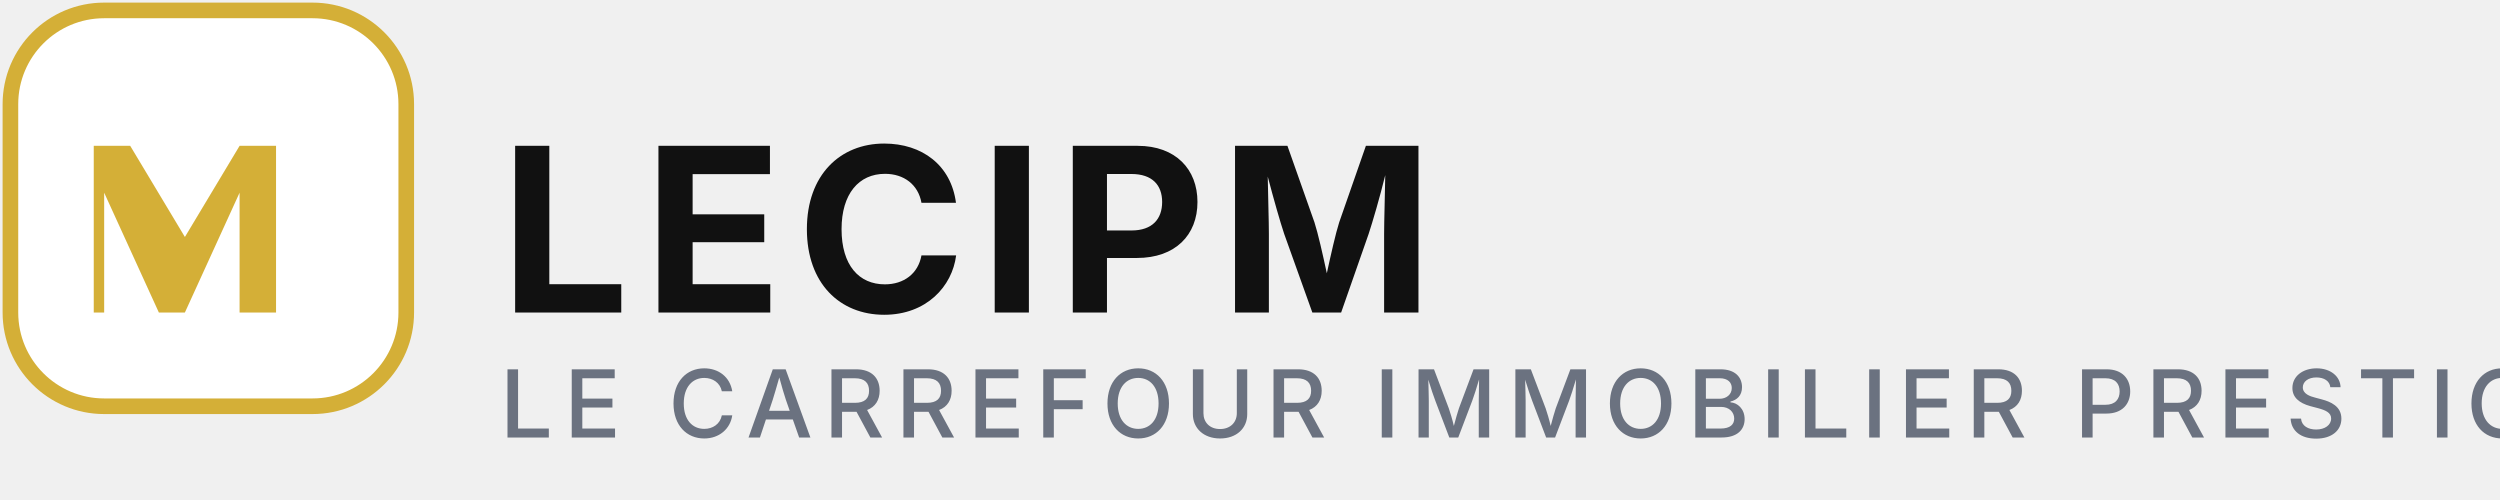
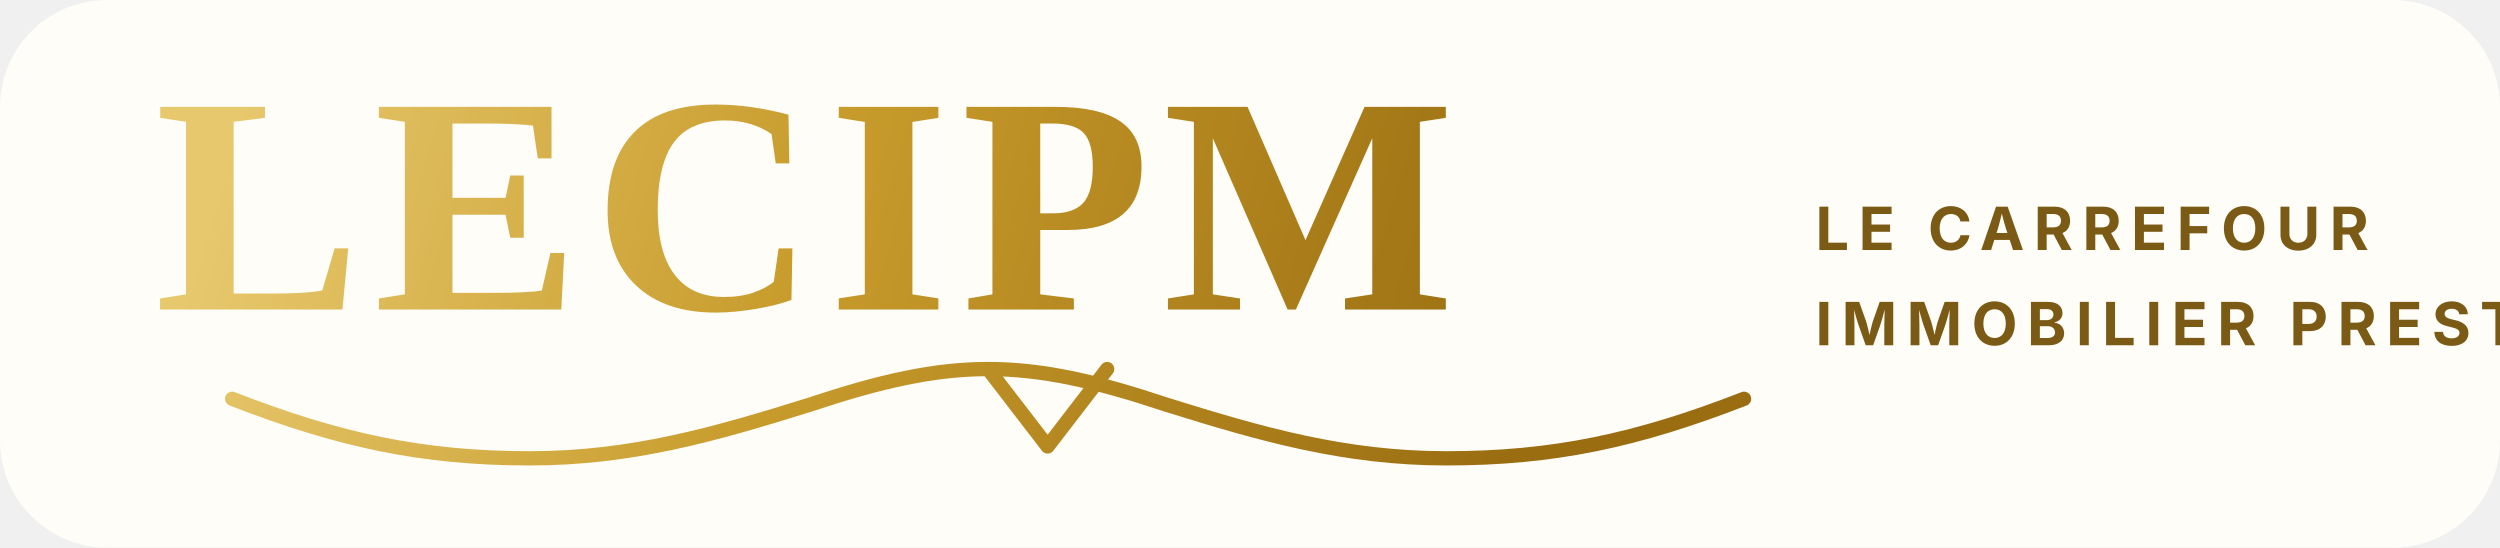
- <svg xmlns="http://www.w3.org/2000/svg" viewBox="0 0 240 48" fill="none" aria-hidden="true">
-   <rect x="1" y="1" width="38" height="38" rx="9" fill="#FFFFFF" stroke="#D4AF37" stroke-width="1.5" />
-   <path d="M9 30V14h3.5l5.25 8.75 5.25-8.75H26.5v16H23V18.5L17.75 30h-2.5L10 18.5V30H9z" fill="#D4AF37" />
-   <text x="48" y="30" fill="#111111" font-family="Inter, system-ui, sans-serif" font-size="22" font-weight="700" letter-spacing="0.06em">LECIPM</text>
-   <text x="48" y="42" fill="#6B7280" font-family="Inter, system-ui, sans-serif" font-size="9" font-weight="500" letter-spacing="0.12em">LE CARREFOUR IMMOBILIER PRESTIGE</text>
+ <svg xmlns="http://www.w3.org/2000/svg" viewBox="0 0 420 92" fill="none" aria-hidden="true">
+   <rect width="420" height="92" rx="18" fill="#FFFDF7" />
+   <defs>
+     <linearGradient id="gold-light" x1="42" y1="12" x2="254" y2="74" gradientUnits="userSpaceOnUse">
+       <stop stop-color="#E7C86D" />
+       <stop offset="0.45" stop-color="#C79B2B" />
+       <stop offset="1" stop-color="#9A6D11" />
+     </linearGradient>
+   </defs>
+   <text x="26" y="52" fill="url(#gold-light)" font-family="Georgia, 'Times New Roman', serif" font-size="52" font-weight="700" letter-spacing="0.04em">
+     LECIPM
+   </text>
+   <path d="M39 67C57 74 71 77 89 77C106 77 120 73 136 68C148 64 157 62 166 62C175 62 184 64 196 68C212 73 226 77 243 77C261 77 275 74 293 67" stroke="url(#gold-light)" stroke-width="2.4" stroke-linecap="round" />
+   <path d="M166 62L176 75L186 62" stroke="url(#gold-light)" stroke-width="2.4" stroke-linecap="round" stroke-linejoin="round" />
+   <text x="305" y="42" fill="#7A5A15" font-family="Inter, system-ui, sans-serif" font-size="10" font-weight="700" letter-spacing="0.16em">
+     LE CARREFOUR
+   </text>
+   <text x="305" y="58" fill="#7A5A15" font-family="Inter, system-ui, sans-serif" font-size="10" font-weight="700" letter-spacing="0.16em">
+     IMMOBILIER PRESTIGE
+   </text>
</svg>
